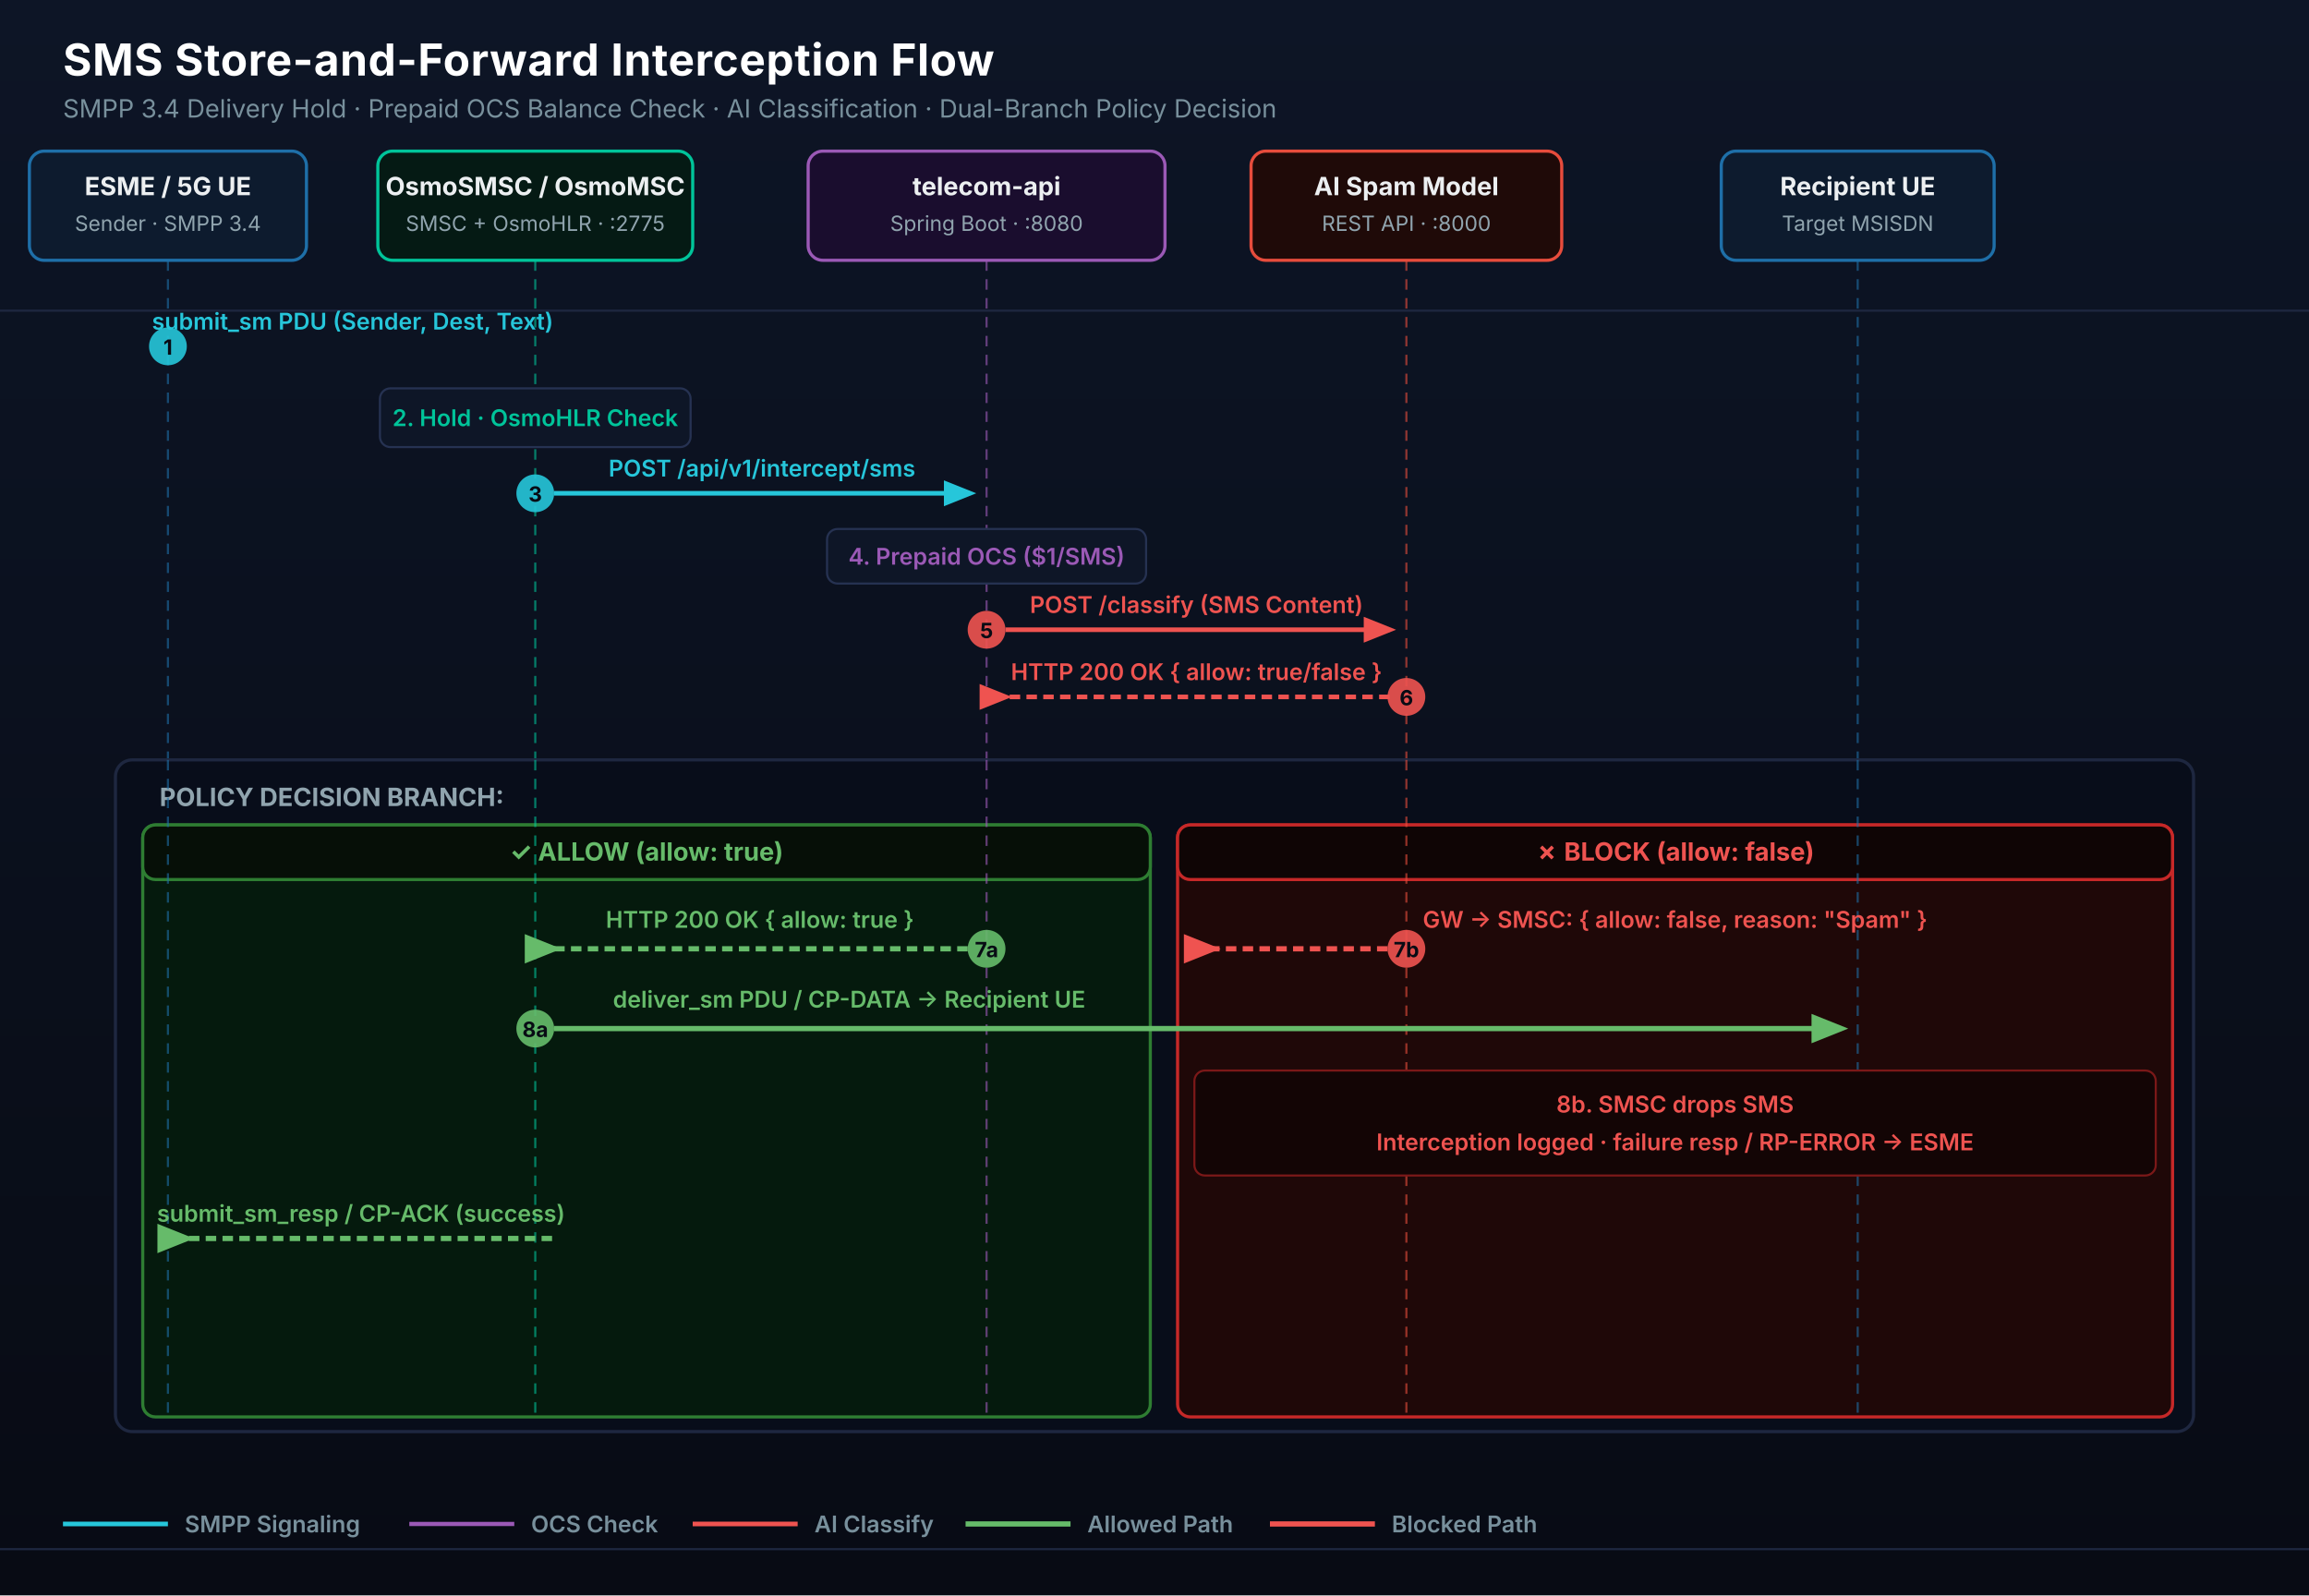
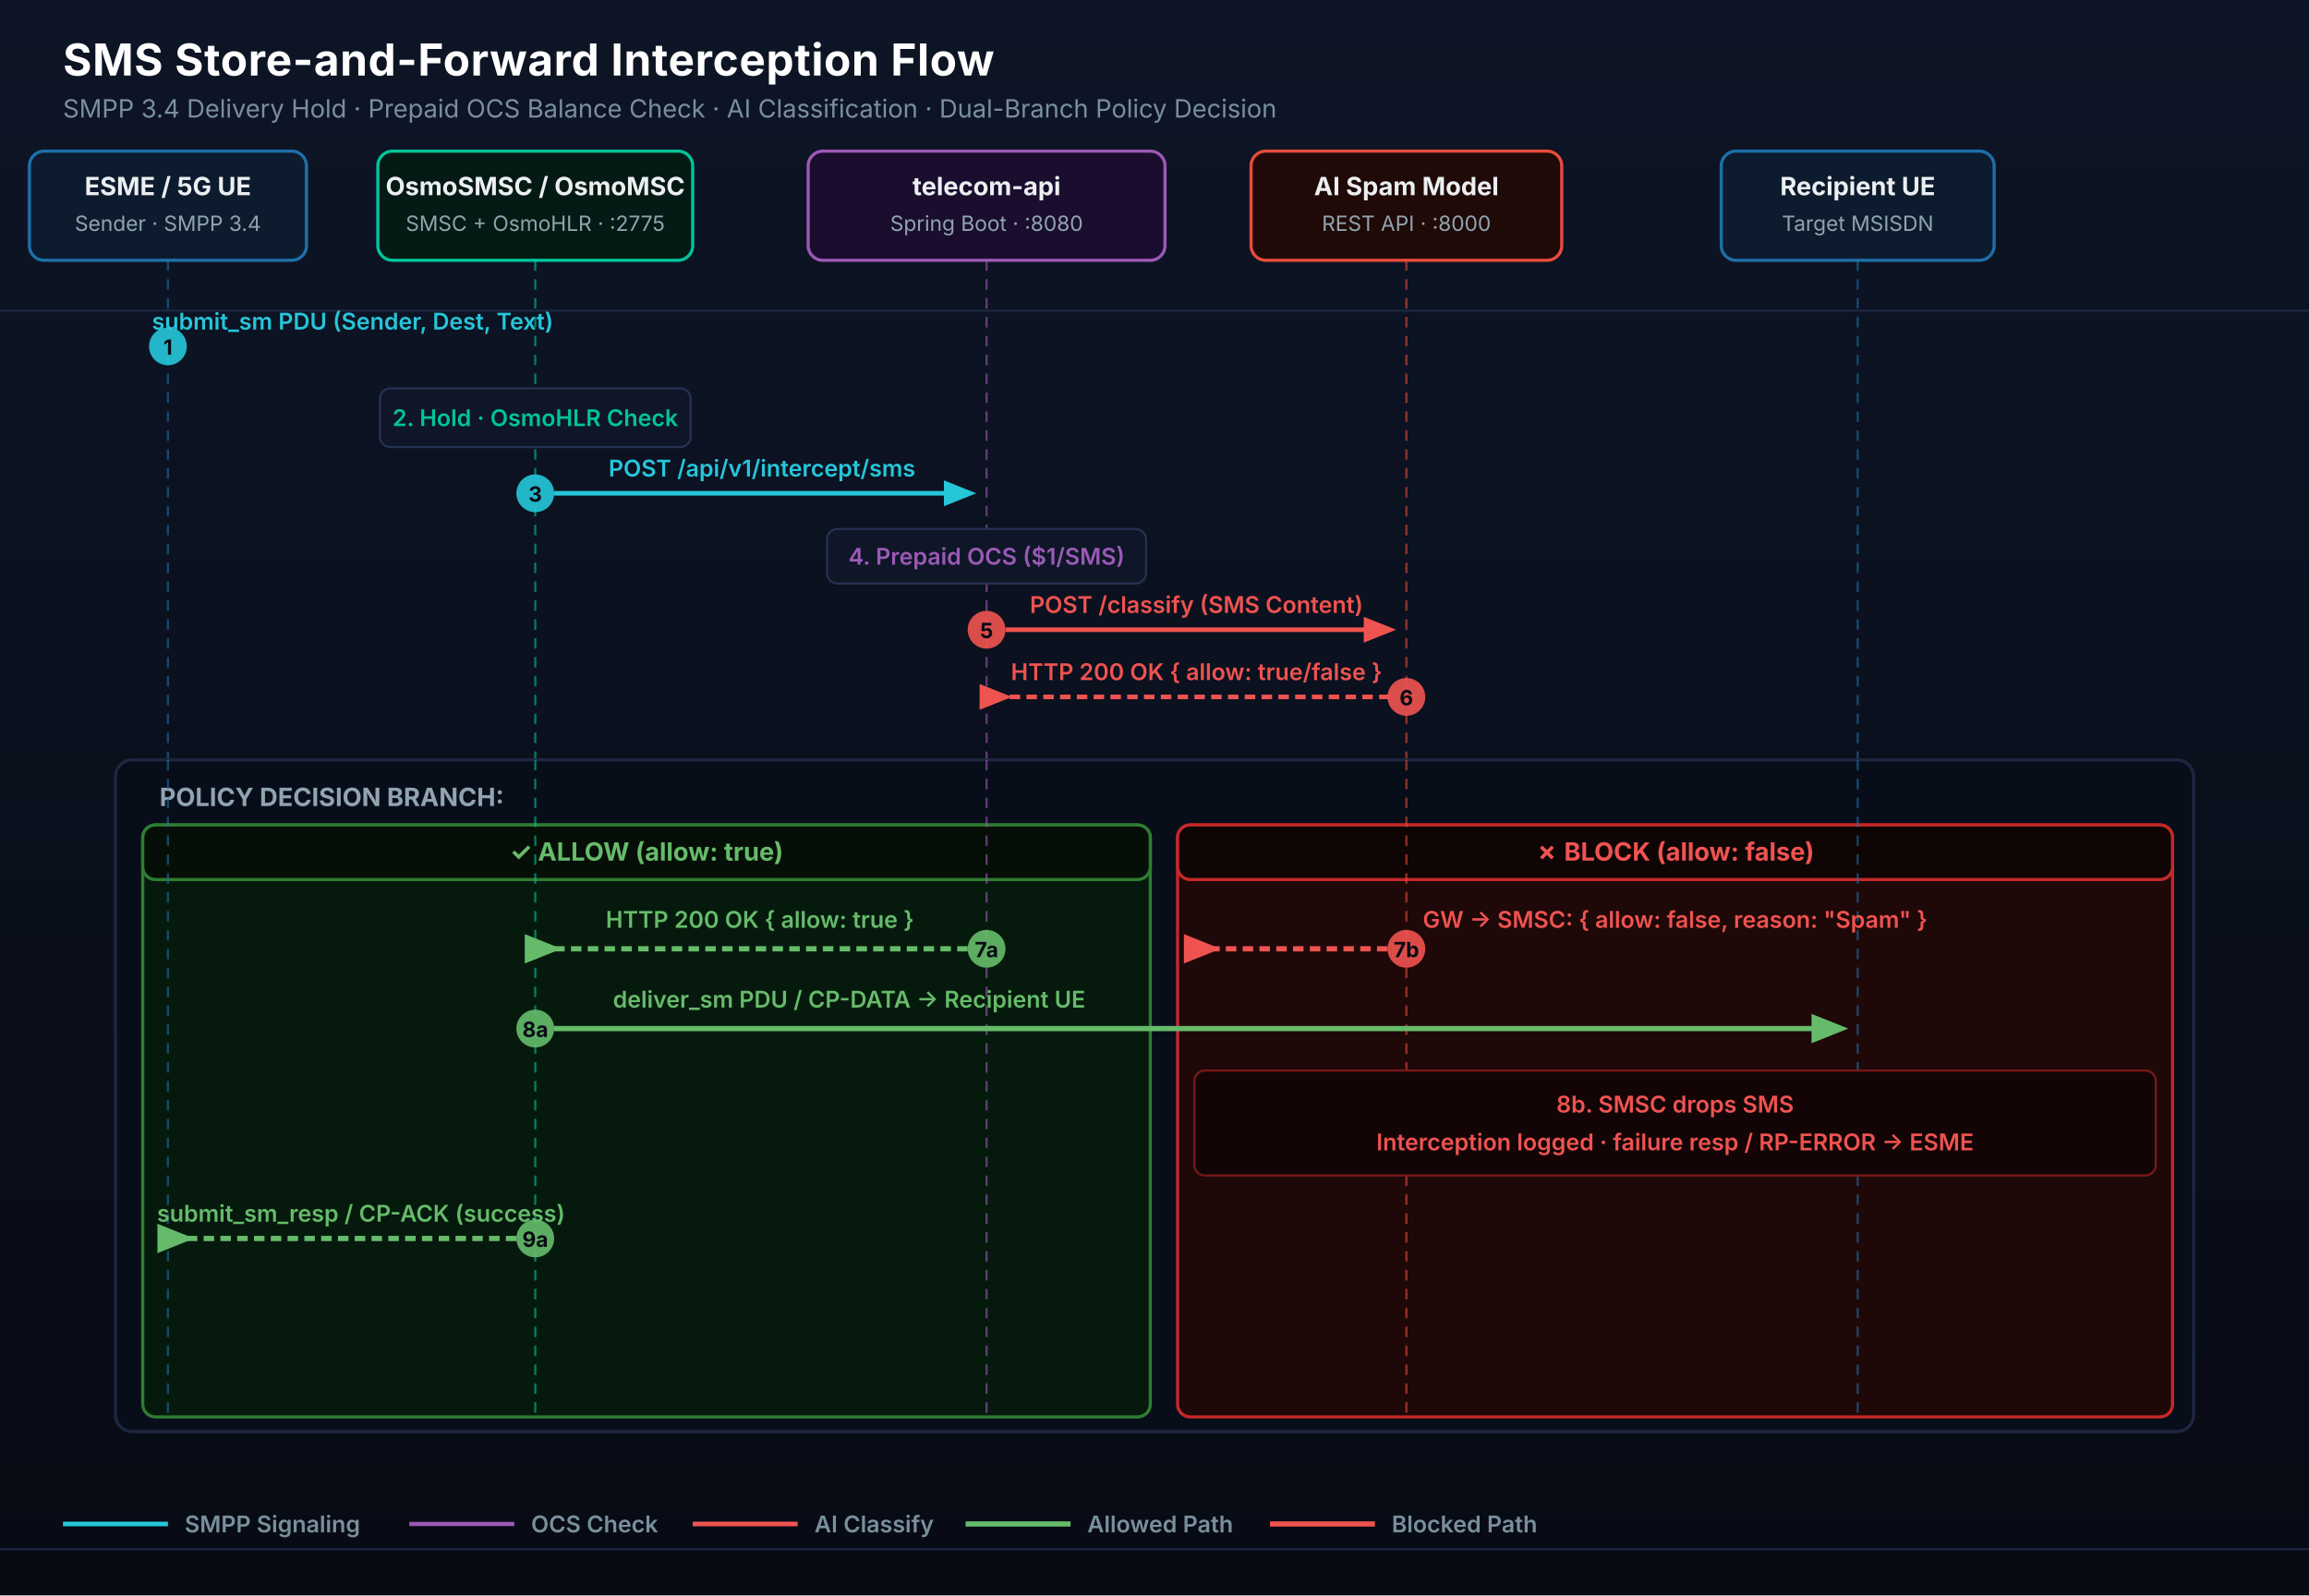
<svg xmlns="http://www.w3.org/2000/svg" viewBox="0 0 1100 760" width="100%" height="100%">
  <defs>
    <style>
      .bg { fill: #080b14; }
      .panel-client { fill: #0d1b2e; stroke: #1e6fa8; stroke-width: 1.5; }
      .panel-core   { fill: #051a14; stroke: #00c49a; stroke-width: 1.5; }
      .panel-gw     { fill: #1a0d2e; stroke: #9b59b6; stroke-width: 1.5; }
      .panel-ai     { fill: #1f0a08; stroke: #e74c3c; stroke-width: 1.5; }

      .badge-num { font-family: Inter, system-ui, sans-serif; font-size: 10px; font-weight: 700; fill: #080b14; }
      .title-main { font-family: Inter, system-ui, sans-serif; font-size: 21px; font-weight: 700; fill: #ffffff; letter-spacing: 0.3px; }
      .title-sub  { font-family: Inter, system-ui, sans-serif; font-size: 12px; fill: #78909c; }
      .node-name  { font-family: Inter, system-ui, sans-serif; font-size: 12px; font-weight: 700; fill: #eceff1; }
      .node-sub   { font-family: Inter, system-ui, sans-serif; font-size: 10px; fill: #90a4ae; }
      .lbl        { font-family: Inter, system-ui, sans-serif; font-size: 11px; font-weight: 600; }
      .branch-lbl { font-family: Inter, system-ui, sans-serif; font-size: 12px; font-weight: 700; }

      .lifeline-client { stroke: #1e6fa8; stroke-width: 1; stroke-dasharray: 5,4; opacity: 0.6; }
      .lifeline-core   { stroke: #00c49a; stroke-width: 1; stroke-dasharray: 5,4; opacity: 0.6; }
      .lifeline-gw     { stroke: #9b59b6; stroke-width: 1; stroke-dasharray: 5,4; opacity: 0.6; }
      .lifeline-ai     { stroke: #e74c3c; stroke-width: 1; stroke-dasharray: 5,4; opacity: 0.6; }

      .arrow-smpp  { stroke: #26c6da; stroke-width: 2.2; fill: none; }
      .arrow-ocs   { stroke: #9b59b6; stroke-width: 2;   fill: none; }
      .arrow-ai    { stroke: #ef5350; stroke-width: 2.2; fill: none; }
      .arrow-allow { stroke: #66bb6a; stroke-width: 2.5; fill: none; }
      .arrow-block { stroke: #ef5350; stroke-width: 2.5; fill: none; }
      .arrow-resp  { stroke-dasharray: 5,3; }

      .divider { stroke: #1e2740; stroke-width: 1; }
      .branch-allow { fill: #051a0d; stroke: #2e7d32; stroke-width: 1.5; }
      .branch-block { fill: #1f0808; stroke: #c62828; stroke-width: 1.5; }
      .branch-label-allow { fill: #060f07; stroke: #2e7d32; stroke-width: 1.5; }
      .branch-label-block { fill: #0f0505; stroke: #c62828; stroke-width: 1.5; }
      .note-box { fill: #0e1627; stroke: #263252; stroke-width: 1; }
    </style>
    <marker id="h-smpp" viewBox="0 0 10 8" refX="8" refY="4" markerWidth="7" markerHeight="7" orient="auto">
      <path d="M 0 0 L 10 4 L 0 8 z" fill="#26c6da" />
    </marker>
    <marker id="h-smpp-l" viewBox="0 0 10 8" refX="2" refY="4" markerWidth="7" markerHeight="7" orient="auto-start-reverse">
      <path d="M 10 0 L 0 4 L 10 8 z" fill="#26c6da" />
    </marker>
    <marker id="h-ocs" viewBox="0 0 10 8" refX="8" refY="4" markerWidth="7" markerHeight="7" orient="auto">
      <path d="M 0 0 L 10 4 L 0 8 z" fill="#9b59b6" />
    </marker>
    <marker id="h-ai" viewBox="0 0 10 8" refX="8" refY="4" markerWidth="7" markerHeight="7" orient="auto">
      <path d="M 0 0 L 10 4 L 0 8 z" fill="#ef5350" />
    </marker>
    <marker id="h-ai-l" viewBox="0 0 10 8" refX="2" refY="4" markerWidth="7" markerHeight="7" orient="auto-start-reverse">
      <path d="M 10 0 L 0 4 L 10 8 z" fill="#ef5350" />
    </marker>
    <marker id="h-allow" viewBox="0 0 10 8" refX="8" refY="4" markerWidth="7" markerHeight="7" orient="auto">
      <path d="M 0 0 L 10 4 L 0 8 z" fill="#66bb6a" />
    </marker>
    <marker id="h-allow-l" viewBox="0 0 10 8" refX="2" refY="4" markerWidth="7" markerHeight="7" orient="auto-start-reverse">
      <path d="M 10 0 L 0 4 L 10 8 z" fill="#66bb6a" />
    </marker>
    <marker id="h-block" viewBox="0 0 10 8" refX="8" refY="4" markerWidth="7" markerHeight="7" orient="auto">
      <path d="M 0 0 L 10 4 L 0 8 z" fill="#ef5350" />
    </marker>
    <marker id="h-block-l" viewBox="0 0 10 8" refX="2" refY="4" markerWidth="7" markerHeight="7" orient="auto-start-reverse">
      <path d="M 10 0 L 0 4 L 10 8 z" fill="#ef5350" />
    </marker>
    <linearGradient id="grad-bg" x1="0" y1="0" x2="0" y2="1">
      <stop offset="0%" stop-color="#0d1526" />
      <stop offset="100%" stop-color="#080b14" />
    </linearGradient>
    <filter id="glow-teal">
      <feGaussianBlur stdDeviation="2.5" result="blur" />
      <feMerge>
        <feMergeNode in="blur" />
        <feMergeNode in="SourceGraphic" />
      </feMerge>
    </filter>
  </defs>
  <rect width="1100" height="760" fill="url(#grad-bg)" />
  <line x1="0" y1="148" x2="1100" y2="148" class="divider" />
  <line x1="0" y1="738" x2="1100" y2="738" class="divider" />
  <text x="30" y="36" class="title-main">SMS Store-and-Forward Interception Flow</text>
  <text x="30" y="56" class="title-sub">SMPP 3.4 Delivery Hold · Prepaid OCS Balance Check · AI Classification · Dual-Branch Policy Decision</text>
  <rect x="14" y="72" width="132" height="52" rx="7" class="panel-client" />
  <text x="80" y="93" text-anchor="middle" class="node-name">ESME / 5G UE</text>
  <text x="80" y="110" text-anchor="middle" class="node-sub">Sender · SMPP 3.4</text>
  <line x1="80" y1="124" x2="80" y2="625" class="lifeline-client" />
  <rect x="180" y="72" width="150" height="52" rx="7" class="panel-core" />
  <text x="255" y="93" text-anchor="middle" class="node-name">OsmoSMSC / OsmoMSC</text>
  <text x="255" y="110" text-anchor="middle" class="node-sub">SMSC + OsmoHLR · :2775</text>
  <line x1="255" y1="124" x2="255" y2="620" class="lifeline-core" />
  <rect x="385" y="72" width="170" height="52" rx="7" class="panel-gw" />
  <text x="470" y="93" text-anchor="middle" class="node-name">telecom-api</text>
  <text x="470" y="110" text-anchor="middle" class="node-sub">Spring Boot · :8080</text>
  <line x1="470" y1="124" x2="470" y2="625" class="lifeline-gw" />
  <rect x="596" y="72" width="148" height="52" rx="7" class="panel-ai" />
  <text x="670" y="93" text-anchor="middle" class="node-name">AI Spam Model</text>
  <text x="670" y="110" text-anchor="middle" class="node-sub">REST API · :8000</text>
  <line x1="670" y1="124" x2="670" y2="620" class="lifeline-ai" />
  <rect x="820" y="72" width="130" height="52" rx="7" class="panel-client" />
  <text x="885" y="93" text-anchor="middle" class="node-name">Recipient UE</text>
  <text x="885" y="110" text-anchor="middle" class="node-sub">Target MSISDN</text>
  <line x1="885" y1="124" x2="885" y2="620" class="lifeline-client" />
  <circle cx="80" cy="165" r="9" fill="#26c6da" opacity="0.9" />
  <text x="80" y="169" text-anchor="middle" class="badge-num">1</text>
  <line x1="89" y1="165" x2="247" y2="165" class="arrow-smpp" marker-end="url(#h-smpp)" filter="url(#glow-teal)" />
  <text x="168" y="157" text-anchor="middle" class="lbl" fill="#26c6da">submit_sm PDU (Sender, Dest, Text)</text>
  <rect x="181" y="185" width="148" height="28" rx="5" class="note-box" stroke="#00c49a" />
  <text x="255" y="203" text-anchor="middle" class="lbl" fill="#00c49a">2. Hold · OsmoHLR Check</text>
  <circle cx="255" cy="235" r="9" fill="#26c6da" opacity="0.9" />
  <text x="255" y="239" text-anchor="middle" class="badge-num">3</text>
  <line x1="264" y1="235" x2="462" y2="235" class="arrow-smpp" marker-end="url(#h-smpp)" />
  <text x="363" y="227" text-anchor="middle" class="lbl" fill="#26c6da">POST /api/v1/intercept/sms</text>
  <rect x="394" y="252" width="152" height="26" rx="5" class="note-box" stroke="#9b59b6" />
  <text x="470" y="269" text-anchor="middle" class="lbl" fill="#9b59b6">4. Prepaid OCS ($1/SMS)</text>
  <circle cx="470" cy="300" r="9" fill="#ef5350" opacity="0.9" />
  <text x="470" y="304" text-anchor="middle" class="badge-num">5</text>
  <line x1="479" y1="300" x2="662" y2="300" class="arrow-ai" marker-end="url(#h-ai)" />
  <text x="570" y="292" text-anchor="middle" class="lbl" fill="#ef5350">POST /classify (SMS Content)</text>
  <circle cx="670" cy="332" r="9" fill="#ef5350" opacity="0.9" />
  <text x="670" y="336" text-anchor="middle" class="badge-num">6</text>
  <line x1="662" y1="332" x2="479" y2="332" class="arrow-ai arrow-resp" stroke-dasharray="5,3" marker-end="url(#h-ai-l)" />
  <text x="570" y="324" text-anchor="middle" class="lbl" fill="#ef5350">HTTP 200 OK { allow: true/false }</text>
  <rect x="55" y="362" width="990" height="320" rx="8" fill="#080d1a" stroke="#1e2740" stroke-width="1.5" />
  <text x="76" y="384" class="branch-lbl" fill="#90a4ae">POLICY DECISION BRANCH:</text>
  <rect x="68" y="393" width="480" height="282" rx="6" class="branch-allow" />
  <rect x="68" y="393" width="480" height="26" rx="6" class="branch-label-allow" />
  <text x="308" y="410" text-anchor="middle" class="branch-lbl" fill="#66bb6a">✓ ALLOW  (allow: true)</text>
  <rect x="561" y="393" width="474" height="282" rx="6" class="branch-block" />
  <rect x="561" y="393" width="474" height="26" rx="6" class="branch-label-block" />
  <text x="798" y="410" text-anchor="middle" class="branch-lbl" fill="#ef5350">✗ BLOCK  (allow: false)</text>
  <line x1="80" y1="362" x2="80" y2="675" class="lifeline-client" />
  <line x1="255" y1="362" x2="255" y2="675" class="lifeline-core" />
  <line x1="470" y1="362" x2="470" y2="675" class="lifeline-gw" />
  <line x1="670" y1="362" x2="670" y2="675" class="lifeline-ai" />
  <line x1="885" y1="362" x2="885" y2="675" class="lifeline-client" />
  <text x="362" y="442" text-anchor="middle" class="lbl" fill="#66bb6a">HTTP 200 OK { allow: true }</text>
  <circle cx="470" cy="452" r="9" fill="#66bb6a" opacity="0.9" />
  <text x="470" y="456" text-anchor="middle" class="badge-num" fill="#000">7a</text>
  <line x1="461" y1="452" x2="264" y2="452" class="arrow-allow arrow-resp" stroke-dasharray="5,3" marker-end="url(#h-allow-l)" />
  <text x="798" y="442" text-anchor="middle" class="lbl" fill="#ef5350">GW → SMSC: { allow: false, reason: "Spam" }</text>
  <circle cx="670" cy="452" r="9" fill="#ef5350" opacity="0.9" />
  <text x="670" y="456" text-anchor="middle" class="badge-num">7b</text>
  <line x1="661" y1="452" x2="578" y2="452" class="arrow-block arrow-resp" stroke-dasharray="5,3" marker-end="url(#h-block-l)" />
  <text x="292" y="480" class="lbl" fill="#66bb6a">deliver_sm PDU / CP-DATA → Recipient UE</text>
  <circle cx="255" cy="490" r="9" fill="#66bb6a" opacity="0.9" />
  <text x="255" y="494" text-anchor="middle" class="badge-num" fill="#000">8a</text>
  <line x1="264" y1="490" x2="877" y2="490" class="arrow-allow" marker-end="url(#h-allow)" />
  <rect x="569" y="510" width="458" height="50" rx="5" fill="#130505" stroke="#7b1818" stroke-width="1" />
  <text x="798" y="530" text-anchor="middle" class="lbl" fill="#ef5350">8b. SMSC drops SMS</text>
  <text x="798" y="548" text-anchor="middle" class="lbl" fill="#ef5350">Interception logged · failure resp / RP-ERROR → ESME</text>
  <text x="172" y="582" text-anchor="middle" class="lbl" fill="#66bb6a">submit_sm_resp / CP-ACK (success)</text>
-   <line x1="263" y1="590" x2="89" y2="590" class="arrow-allow arrow-resp" stroke-dasharray="5,3" marker-end="url(#h-allow-l)" />
+   <circle cx="255" cy="590" r="9" fill="#66bb6a" opacity="0.9" />
+   <text x="255" y="594" text-anchor="middle" class="badge-num" fill="#000">9a</text>
+   <line x1="246" y1="590" x2="89" y2="590" class="arrow-allow arrow-resp" stroke-dasharray="5,3" marker-end="url(#h-allow-l)" />
  <line x1="30" y1="726" x2="80" y2="726" stroke="#26c6da" stroke-width="2.2" />
  <text x="88" y="730" class="lbl" fill="#78909c" font-size="10">SMPP Signaling</text>
  <line x1="195" y1="726" x2="245" y2="726" stroke="#9b59b6" stroke-width="2" />
  <text x="253" y="730" class="lbl" fill="#78909c" font-size="10">OCS Check</text>
  <line x1="330" y1="726" x2="380" y2="726" stroke="#ef5350" stroke-width="2.2" />
  <text x="388" y="730" class="lbl" fill="#78909c" font-size="10">AI Classify</text>
  <line x1="460" y1="726" x2="510" y2="726" stroke="#66bb6a" stroke-width="2.5" />
  <text x="518" y="730" class="lbl" fill="#78909c" font-size="10">Allowed Path</text>
  <line x1="605" y1="726" x2="655" y2="726" stroke="#ef5350" stroke-width="2.5" />
  <text x="663" y="730" class="lbl" fill="#78909c" font-size="10">Blocked Path</text>
</svg>
